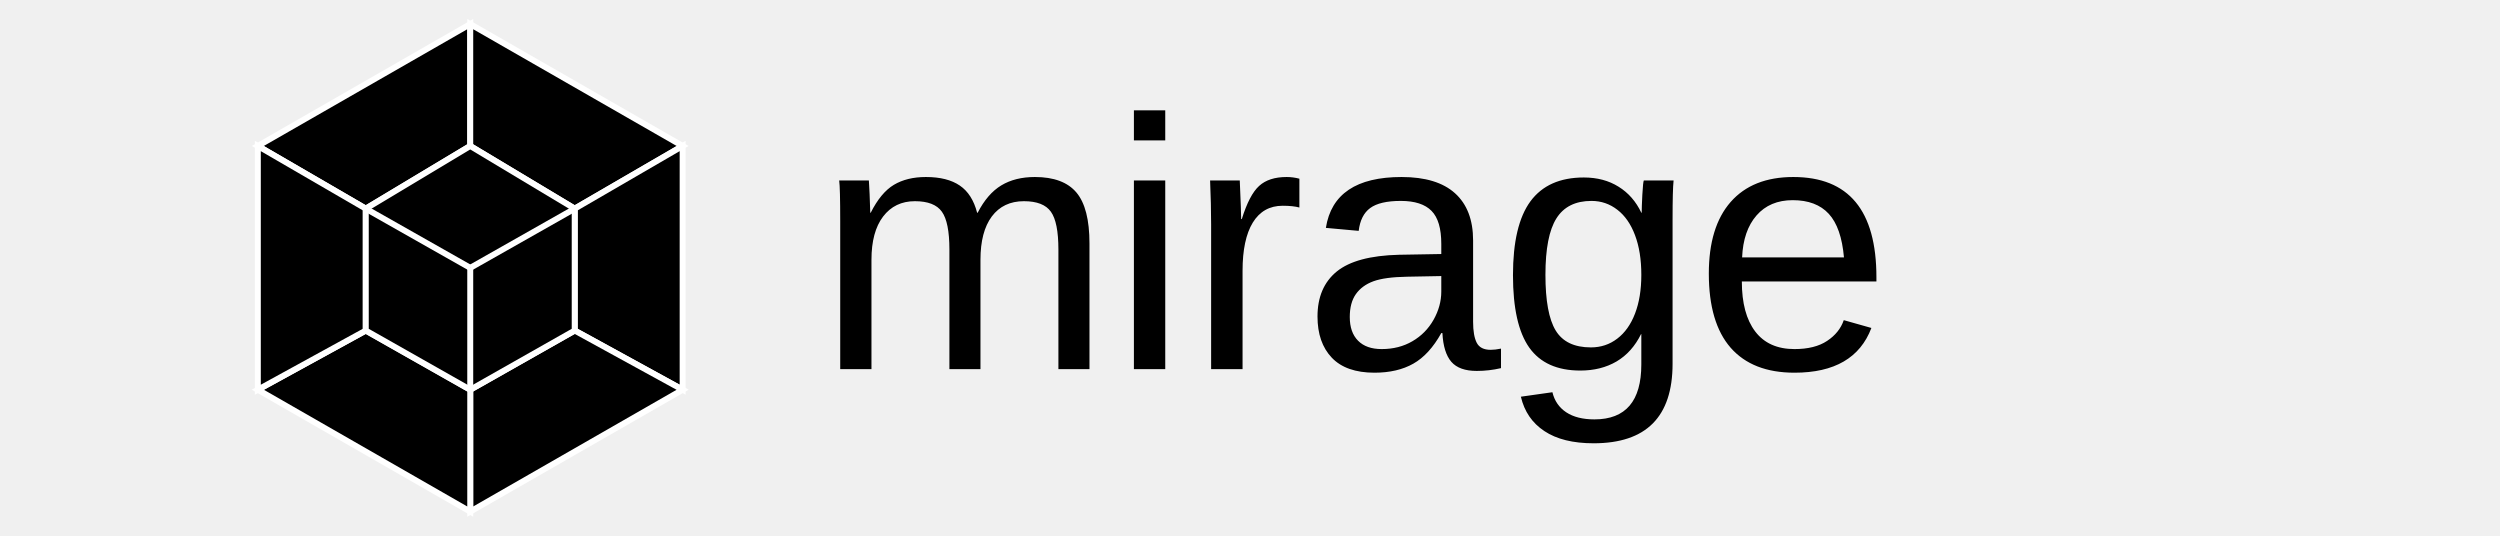
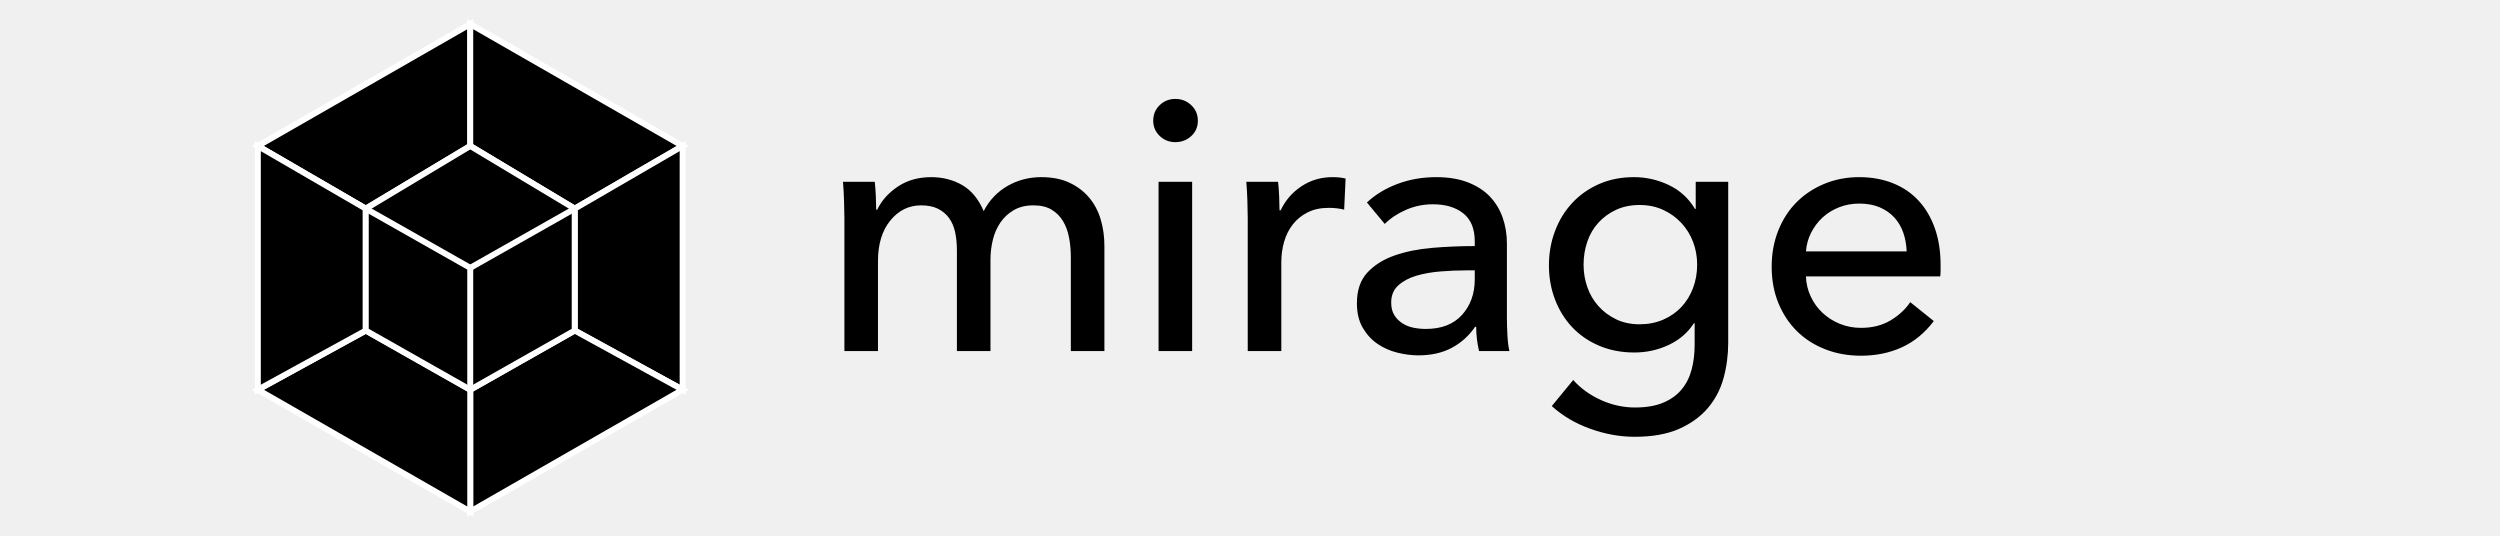
<svg xmlns="http://www.w3.org/2000/svg" viewBox="0 0 420 90" width="420" height="90">
  <g transform="translate(-1 -35)">
    <g transform="translate(80 80) scale(0.585) translate(-80 -80)">
      <polygon points="19,45 80,10 80,45 50,63" fill="#000000" stroke="#ffffff" stroke-width="1" vector-effect="non-scaling-stroke" />
      <polygon points="80,10 141,45 110,63 80,45" fill="#000000" stroke="#ffffff" stroke-width="1" vector-effect="non-scaling-stroke" />
      <polygon points="141,45 141,115 110,98 110,63" fill="#000000" stroke="#ffffff" stroke-width="1" vector-effect="non-scaling-stroke" />
      <polygon points="141,115 80,150 80,115 110,98" fill="#000000" stroke="#ffffff" stroke-width="1" vector-effect="non-scaling-stroke" />
      <polygon points="80,150 19,115 50,98 80,115" fill="#000000" stroke="#ffffff" stroke-width="1" vector-effect="non-scaling-stroke" />
      <polygon points="19,115 19,45 50,63 50,98" fill="#000000" stroke="#ffffff" stroke-width="1" vector-effect="non-scaling-stroke" />
      <polygon points="80,45 110,63 110,98 80,115 50,98 50,63" fill="#000000" stroke="#ffffff" stroke-width="1" vector-effect="non-scaling-stroke" />
      <line x1="80" y1="80" x2="50" y2="63" stroke="#ffffff" stroke-width="1" vector-effect="non-scaling-stroke" />
      <line x1="80" y1="80" x2="110" y2="63" stroke="#ffffff" stroke-width="1" vector-effect="non-scaling-stroke" />
      <line x1="80" y1="80" x2="80" y2="115" stroke="#ffffff" stroke-width="1" vector-effect="non-scaling-stroke" />
    </g>
  </g>
-   <text x="137" y="45" fill="#000000" font-family="Avenir Next, Helvetica Neue, Arial, sans-serif" font-size="60" font-weight="500" letter-spacing="-0.5" dominant-baseline="middle">mirage</text>
+   <path d="M173 396Q191 434 230.5 460.5Q270 487 324 487Q372 487 410.5 465.0Q449 443 471 392Q495 438 538.0 462.5Q581 487 632 487Q678 487 711.0 471.5Q744 456 766.0 430.0Q788 404 798.5 369.0Q809 334 809 294V0H715V263Q715 292 710.0 318.0Q705 344 693.0 364.0Q681 384 661.0 396.0Q641 408 610 408Q578 408 555.0 394.5Q532 381 517.5 359.5Q503 338 496.5 311.0Q490 284 490 256V0H396V282Q396 310 391.0 333.0Q386 356 374.0 372.5Q362 389 343.0 398.5Q324 408 296 408Q244 408 209.5 365.5Q175 323 175 252V0H81V372Q81 391 80.0 421.0Q79 451 77 474H166Q168 456 169.0 433.5Q170 411 170 396H173ZM1054.667 0H960.667V474H1054.667ZM1070.667 645Q1070.667 619 1052.167 602.0Q1033.667 585 1007.667 585Q981.667 585 963.667 602.5Q945.667 620 945.667 645Q945.667 671 963.667 688.5Q981.667 706 1007.667 706Q1033.667 706 1052.167 688.5Q1070.667 671 1070.667 645ZM1210.333 372Q1210.333 391 1209.333 421.0Q1208.333 451 1206.333 474H1295.333Q1297.333 456 1298.333 432.5Q1299.333 409 1299.333 394H1302.333Q1322.333 436 1360.833 461.5Q1399.333 487 1447.333 487Q1469.333 487 1484.333 483L1480.333 396Q1460.333 401 1437.333 401Q1403.333 401 1378.333 388.5Q1353.333 376 1336.833 355.0Q1320.333 334 1312.333 306.5Q1304.333 279 1304.333 249V0H1210.333V372ZM1846.0 307Q1846.0 360 1814.0 385.5Q1782.0 411 1729.0 411Q1689.0 411 1653.5 395.5Q1618.0 380 1594.0 356L1544.0 416Q1579.0 449 1629.5 468.0Q1680.0 487 1738.0 487Q1789.0 487 1826.5 472.5Q1864.0 458 1888.0 433.0Q1912.0 408 1924.0 374.0Q1936.0 340 1936.0 301V94Q1936.0 70 1937.5 43.5Q1939.0 17 1943.0 0H1858.0Q1850.0 34 1850.0 68H1847.0Q1821.0 30 1781.5 9.0Q1742.0 -12 1688.0 -12Q1660.0 -12 1629.5 -4.5Q1599.0 3 1574.0 20.0Q1549.0 37 1532.5 65.0Q1516.0 93 1516.0 134Q1516.0 188 1545.0 219.5Q1574.0 251 1621.0 267.5Q1668.0 284 1727.0 289.0Q1786.0 294 1846.0 294ZM1823.0 226Q1788.0 226 1750.5 223.0Q1713.0 220 1682.5 211.0Q1652.0 202 1632.0 184.0Q1612.0 166 1612.0 136Q1612.0 115 1620.5 101.0Q1629.0 87 1643.0 78.0Q1657.0 69 1674.0 65.5Q1691.0 62 1709.0 62Q1775.0 62 1810.5 101.5Q1846.0 141 1846.0 201V226ZM2121.667 -81Q2152.667 -116 2199.167 -137.0Q2245.667 -158 2294.667 -158Q2341.667 -158 2373.667 -144.5Q2405.667 -131 2425.167 -107.5Q2444.667 -84 2453.167 -52.0Q2461.667 -20 2461.667 17V78H2459.667Q2433.667 38 2388.667 17.0Q2343.667 -4 2292.667 -4Q2238.667 -4 2194.167 15.0Q2149.667 34 2118.667 67.0Q2087.667 100 2070.667 144.5Q2053.667 189 2053.667 240Q2053.667 291 2070.667 336.0Q2087.667 381 2118.667 414.5Q2149.667 448 2193.667 467.5Q2237.667 487 2291.667 487Q2342.667 487 2389.167 465.0Q2435.667 443 2462.667 398H2464.667V474H2555.667V24Q2555.667 -28 2542.667 -75.5Q2529.667 -123 2498.667 -159.5Q2467.667 -196 2417.667 -218.0Q2367.667 -240 2293.667 -240Q2231.667 -240 2169.167 -217.5Q2106.667 -195 2061.667 -154ZM2150.667 242Q2150.667 209 2161.167 179.0Q2171.667 149 2192.167 126.0Q2212.667 103 2241.667 89.0Q2270.667 75 2307.667 75Q2343.667 75 2373.667 88.0Q2403.667 101 2424.667 123.5Q2445.667 146 2457.167 176.5Q2468.667 207 2468.667 242Q2468.667 276 2457.167 306.0Q2445.667 336 2424.167 359.0Q2402.667 382 2373.167 395.5Q2343.667 409 2307.667 409Q2270.667 409 2241.667 395.5Q2212.667 382 2192.167 359.5Q2171.667 337 2161.167 306.5Q2150.667 276 2150.667 242ZM3055.333 279Q3054.333 307 3045.833 331.5Q3037.333 356 3020.833 374.0Q3004.333 392 2979.833 402.5Q2955.333 413 2922.333 413Q2892.333 413 2865.833 402.5Q2839.333 392 2819.833 374.0Q2800.333 356 2787.833 331.5Q2775.333 307 2773.333 279ZM3150.333 241Q3150.333 233 3150.333 225.0Q3150.333 217 3149.333 209H2773.333Q2774.333 179 2786.833 152.5Q2799.333 126 2820.333 106.5Q2841.333 87 2868.833 76.0Q2896.333 65 2927.333 65Q2975.333 65 3010.333 86.0Q3045.333 107 3065.333 137L3131.333 84Q3093.333 34 3041.833 10.5Q2990.333 -13 2927.333 -13Q2873.333 -13 2827.333 5.0Q2781.333 23 2748.333 55.5Q2715.333 88 2696.333 134.0Q2677.333 180 2677.333 236Q2677.333 291 2695.833 337.5Q2714.333 384 2747.333 417.0Q2780.333 450 2825.333 468.5Q2870.333 487 2922.333 487Q2974.333 487 3016.833 470.0Q3059.333 453 3088.833 421.0Q3118.333 389 3134.333 343.5Q3150.333 298 3150.333 241Z" fill="#000000" transform="translate(137 58.98) scale(0.06 -0.06)" />
</svg>
